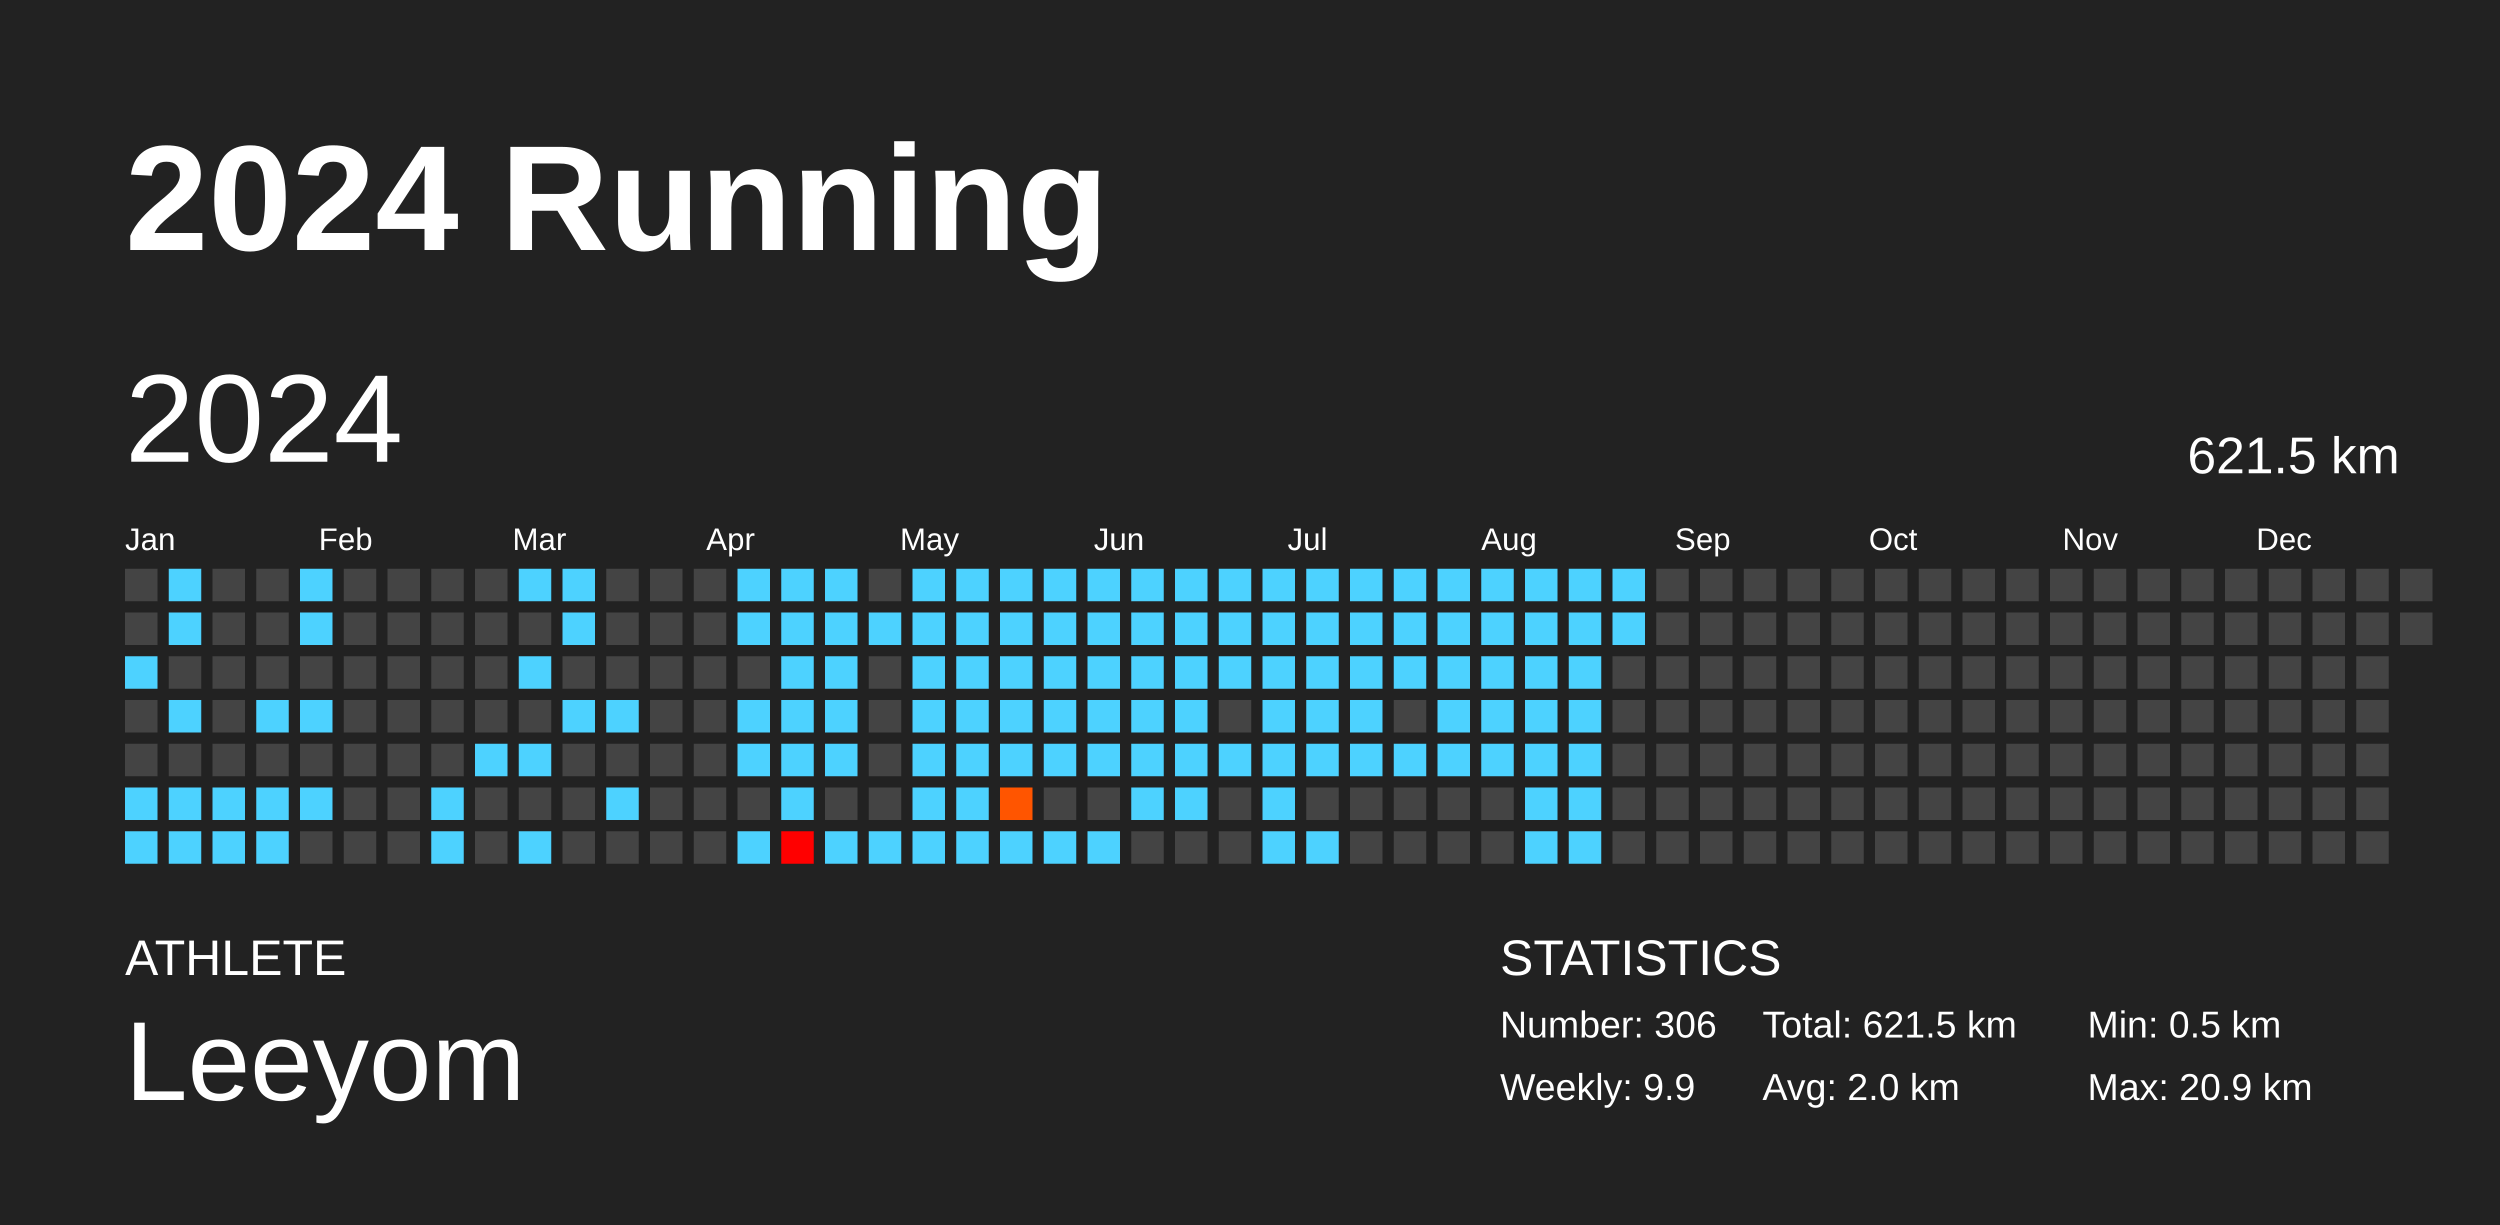
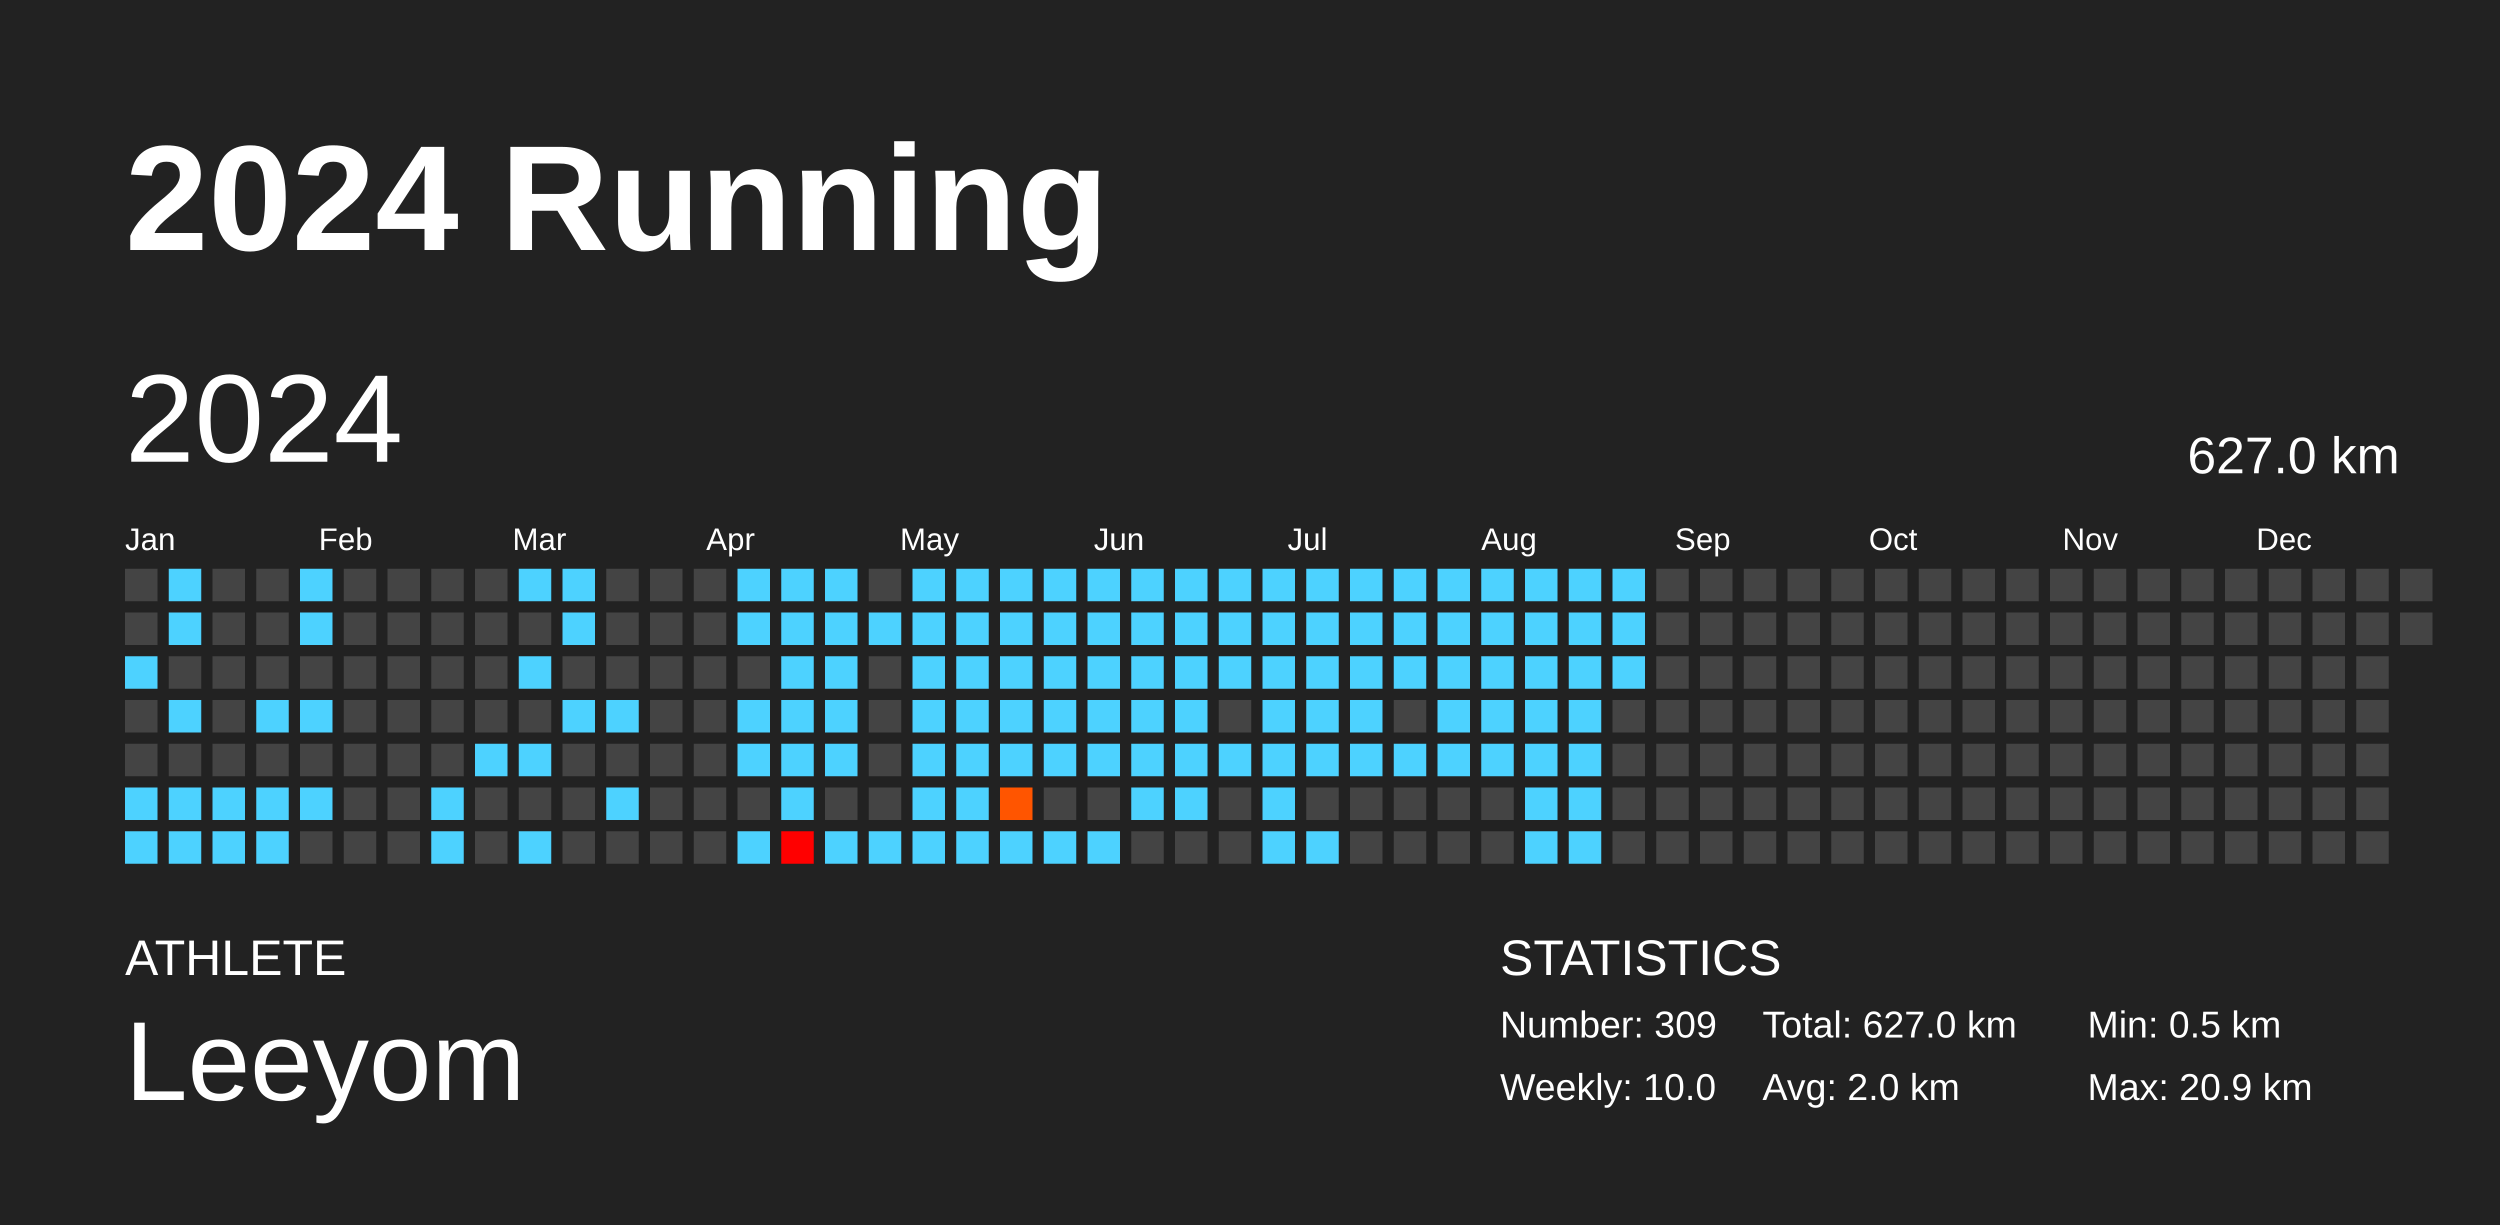
<svg xmlns="http://www.w3.org/2000/svg" baseProfile="full" height="98mm" version="1.1" viewBox="0,0,200,98" width="200mm">
  <defs />
  <rect fill="#222222" height="98" width="200" x="0" y="0" />
  <text fill="#FFFFFF" style="font-size:12px; font-family:Arial; font-weight:bold;" x="10" y="20">2024 Running</text>
  <text fill="#FFFFFF" style="font-size:4px; font-family:Arial" x="10" y="78">ATHLETE</text>
  <text fill="#FFFFFF" style="font-size:9px; font-family:Arial" x="10" y="88">Leeyom</text>
  <text fill="#FFFFFF" style="font-size:4px; font-family:Arial" x="120" y="78">STATISTICS</text>
-   <text fill="#FFFFFF" style="font-size:3px; font-family:Arial" x="120" y="83">Number: 306</text>
-   <text fill="#FFFFFF" style="font-size:3px; font-family:Arial" x="120" y="88">Weekly: 9.9</text>
-   <text fill="#FFFFFF" style="font-size:3px; font-family:Arial" x="141" y="83">Total: 621.5 km</text>
+   <text fill="#FFFFFF" style="font-size:3px; font-family:Arial" x="120" y="83">Number: 309</text>
+   <text fill="#FFFFFF" style="font-size:3px; font-family:Arial" x="120" y="88">Weekly: 10.0</text>
+   <text fill="#FFFFFF" style="font-size:3px; font-family:Arial" x="141" y="83">Total: 627.0 km</text>
  <text fill="#FFFFFF" style="font-size:3px; font-family:Arial" x="141" y="88">Avg: 2.0 km</text>
  <text fill="#FFFFFF" style="font-size:3px; font-family:Arial" x="167" y="83">Min: 0.5 km</text>
  <text fill="#FFFFFF" style="font-size:3px; font-family:Arial" x="167" y="88">Max: 20.9 km</text>
  <text dominant-baseline="hanging" fill="#FFFFFF" style="font-size:10.0px; font-family:Arial;" x="10" y="30">2024</text>
-   <text dominant-baseline="hanging" fill="#FFFFFF" style="font-size:4.125px; font-family:Arial;" x="175" y="35">621.5 km</text>
+   <text dominant-baseline="hanging" fill="#FFFFFF" style="font-size:4.125px; font-family:Arial;" x="175" y="35">627.0 km</text>
  <text fill="#FFFFFF" style="font-size:2.5px; font-family:Arial" x="10.0" y="44">Jan</text>
  <text fill="#FFFFFF" style="font-size:2.5px; font-family:Arial" x="25.5" y="44">Feb</text>
  <text fill="#FFFFFF" style="font-size:2.5px; font-family:Arial" x="41.0" y="44">Mar</text>
  <text fill="#FFFFFF" style="font-size:2.5px; font-family:Arial" x="56.5" y="44">Apr</text>
  <text fill="#FFFFFF" style="font-size:2.5px; font-family:Arial" x="72.0" y="44">May</text>
  <text fill="#FFFFFF" style="font-size:2.5px; font-family:Arial" x="87.5" y="44">Jun</text>
  <text fill="#FFFFFF" style="font-size:2.5px; font-family:Arial" x="103.0" y="44">Jul</text>
  <text fill="#FFFFFF" style="font-size:2.5px; font-family:Arial" x="118.5" y="44">Aug</text>
  <text fill="#FFFFFF" style="font-size:2.5px; font-family:Arial" x="134.0" y="44">Sep</text>
  <text fill="#FFFFFF" style="font-size:2.5px; font-family:Arial" x="149.5" y="44">Oct</text>
  <text fill="#FFFFFF" style="font-size:2.5px; font-family:Arial" x="165.0" y="44">Nov</text>
  <text fill="#FFFFFF" style="font-size:2.5px; font-family:Arial" x="180.5" y="44">Dec</text>
  <rect fill="#444444" height="2.6" width="2.6" x="10.0" y="45.5" />
  <rect fill="#444444" height="2.6" width="2.6" x="10.0" y="49.0" />
  <rect fill="#4dd2ff" height="2.6" width="2.6" x="10.0" y="52.5" />
  <rect fill="#444444" height="2.6" width="2.6" x="10.0" y="56.0" />
  <rect fill="#444444" height="2.6" width="2.6" x="10.0" y="59.5" />
  <rect fill="#4dd2ff" height="2.6" width="2.6" x="10.0" y="63.0" />
  <rect fill="#4dd2ff" height="2.6" width="2.6" x="10.0" y="66.5" />
  <rect fill="#4dd2ff" height="2.6" width="2.6" x="13.5" y="45.5" />
  <rect fill="#4dd2ff" height="2.6" width="2.6" x="13.5" y="49.0" />
  <rect fill="#444444" height="2.6" width="2.6" x="13.5" y="52.5" />
  <rect fill="#4dd2ff" height="2.6" width="2.6" x="13.5" y="56.0" />
  <rect fill="#444444" height="2.6" width="2.6" x="13.5" y="59.5" />
  <rect fill="#4dd2ff" height="2.6" width="2.6" x="13.5" y="63.0" />
  <rect fill="#4dd2ff" height="2.6" width="2.6" x="13.5" y="66.5" />
  <rect fill="#444444" height="2.6" width="2.6" x="17.0" y="45.5" />
  <rect fill="#444444" height="2.6" width="2.6" x="17.0" y="49.0" />
  <rect fill="#444444" height="2.6" width="2.6" x="17.0" y="52.5" />
  <rect fill="#444444" height="2.6" width="2.6" x="17.0" y="56.0" />
  <rect fill="#444444" height="2.6" width="2.6" x="17.0" y="59.5" />
  <rect fill="#4dd2ff" height="2.6" width="2.6" x="17.0" y="63.0" />
  <rect fill="#4dd2ff" height="2.6" width="2.6" x="17.0" y="66.5" />
  <rect fill="#444444" height="2.6" width="2.6" x="20.5" y="45.5" />
  <rect fill="#444444" height="2.6" width="2.6" x="20.5" y="49.0" />
  <rect fill="#444444" height="2.6" width="2.6" x="20.5" y="52.5" />
  <rect fill="#4dd2ff" height="2.6" width="2.6" x="20.5" y="56.0" />
  <rect fill="#444444" height="2.6" width="2.6" x="20.5" y="59.5" />
  <rect fill="#4dd2ff" height="2.6" width="2.6" x="20.5" y="63.0" />
  <rect fill="#4dd2ff" height="2.6" width="2.6" x="20.5" y="66.5" />
  <rect fill="#4dd2ff" height="2.6" width="2.6" x="24.0" y="45.5" />
  <rect fill="#4dd2ff" height="2.6" width="2.6" x="24.0" y="49.0" />
  <rect fill="#444444" height="2.6" width="2.6" x="24.0" y="52.5" />
  <rect fill="#4dd2ff" height="2.6" width="2.6" x="24.0" y="56.0" />
  <rect fill="#444444" height="2.6" width="2.6" x="24.0" y="59.5" />
  <rect fill="#4dd2ff" height="2.6" width="2.6" x="24.0" y="63.0" />
  <rect fill="#444444" height="2.6" width="2.6" x="24.0" y="66.5" />
  <rect fill="#444444" height="2.6" width="2.6" x="27.5" y="45.5" />
  <rect fill="#444444" height="2.6" width="2.6" x="27.5" y="49.0" />
  <rect fill="#444444" height="2.6" width="2.6" x="27.5" y="52.5" />
  <rect fill="#444444" height="2.6" width="2.6" x="27.5" y="56.0" />
  <rect fill="#444444" height="2.6" width="2.6" x="27.5" y="59.5" />
  <rect fill="#444444" height="2.6" width="2.6" x="27.5" y="63.0" />
  <rect fill="#444444" height="2.6" width="2.6" x="27.5" y="66.5" />
  <rect fill="#444444" height="2.6" width="2.6" x="31.0" y="45.5" />
  <rect fill="#444444" height="2.6" width="2.6" x="31.0" y="49.0" />
  <rect fill="#444444" height="2.6" width="2.6" x="31.0" y="52.5" />
  <rect fill="#444444" height="2.6" width="2.6" x="31.0" y="56.0" />
  <rect fill="#444444" height="2.6" width="2.6" x="31.0" y="59.5" />
  <rect fill="#444444" height="2.6" width="2.6" x="31.0" y="63.0" />
  <rect fill="#444444" height="2.6" width="2.6" x="31.0" y="66.5" />
  <rect fill="#444444" height="2.6" width="2.6" x="34.5" y="45.5" />
  <rect fill="#444444" height="2.6" width="2.6" x="34.5" y="49.0" />
  <rect fill="#444444" height="2.6" width="2.6" x="34.5" y="52.5" />
  <rect fill="#444444" height="2.6" width="2.6" x="34.5" y="56.0" />
  <rect fill="#444444" height="2.6" width="2.6" x="34.5" y="59.5" />
  <rect fill="#4dd2ff" height="2.6" width="2.6" x="34.5" y="63.0" />
  <rect fill="#4dd2ff" height="2.6" width="2.6" x="34.5" y="66.5" />
  <rect fill="#444444" height="2.6" width="2.6" x="38.0" y="45.5" />
  <rect fill="#444444" height="2.6" width="2.6" x="38.0" y="49.0" />
  <rect fill="#444444" height="2.6" width="2.6" x="38.0" y="52.5" />
  <rect fill="#444444" height="2.6" width="2.6" x="38.0" y="56.0" />
  <rect fill="#4dd2ff" height="2.6" width="2.6" x="38.0" y="59.5" />
  <rect fill="#444444" height="2.6" width="2.6" x="38.0" y="63.0" />
  <rect fill="#444444" height="2.6" width="2.6" x="38.0" y="66.5" />
  <rect fill="#4dd2ff" height="2.6" width="2.6" x="41.5" y="45.5" />
  <rect fill="#444444" height="2.6" width="2.6" x="41.5" y="49.0" />
  <rect fill="#4dd2ff" height="2.6" width="2.6" x="41.5" y="52.5" />
  <rect fill="#444444" height="2.6" width="2.6" x="41.5" y="56.0" />
  <rect fill="#4dd2ff" height="2.6" width="2.6" x="41.5" y="59.5" />
  <rect fill="#444444" height="2.6" width="2.6" x="41.5" y="63.0" />
  <rect fill="#4dd2ff" height="2.6" width="2.6" x="41.5" y="66.5" />
  <rect fill="#4dd2ff" height="2.6" width="2.6" x="45.0" y="45.5" />
  <rect fill="#4dd2ff" height="2.6" width="2.6" x="45.0" y="49.0" />
  <rect fill="#444444" height="2.6" width="2.6" x="45.0" y="52.5" />
  <rect fill="#4dd2ff" height="2.6" width="2.6" x="45.0" y="56.0" />
  <rect fill="#444444" height="2.6" width="2.6" x="45.0" y="59.5" />
  <rect fill="#444444" height="2.6" width="2.6" x="45.0" y="63.0" />
  <rect fill="#444444" height="2.6" width="2.6" x="45.0" y="66.5" />
  <rect fill="#444444" height="2.6" width="2.6" x="48.5" y="45.5" />
  <rect fill="#444444" height="2.6" width="2.6" x="48.5" y="49.0" />
  <rect fill="#444444" height="2.6" width="2.6" x="48.5" y="52.5" />
  <rect fill="#4dd2ff" height="2.6" width="2.6" x="48.5" y="56.0" />
  <rect fill="#444444" height="2.6" width="2.6" x="48.5" y="59.5" />
  <rect fill="#4dd2ff" height="2.6" width="2.6" x="48.5" y="63.0" />
  <rect fill="#444444" height="2.6" width="2.6" x="48.5" y="66.5" />
  <rect fill="#444444" height="2.6" width="2.6" x="52.0" y="45.5" />
  <rect fill="#444444" height="2.6" width="2.6" x="52.0" y="49.0" />
  <rect fill="#444444" height="2.6" width="2.6" x="52.0" y="52.5" />
  <rect fill="#444444" height="2.6" width="2.6" x="52.0" y="56.0" />
  <rect fill="#444444" height="2.6" width="2.6" x="52.0" y="59.5" />
  <rect fill="#444444" height="2.6" width="2.6" x="52.0" y="63.0" />
  <rect fill="#444444" height="2.6" width="2.6" x="52.0" y="66.5" />
  <rect fill="#444444" height="2.6" width="2.6" x="55.5" y="45.5" />
  <rect fill="#444444" height="2.6" width="2.6" x="55.5" y="49.0" />
  <rect fill="#444444" height="2.6" width="2.6" x="55.5" y="52.5" />
  <rect fill="#444444" height="2.6" width="2.6" x="55.5" y="56.0" />
  <rect fill="#444444" height="2.6" width="2.6" x="55.5" y="59.5" />
  <rect fill="#444444" height="2.6" width="2.6" x="55.5" y="63.0" />
  <rect fill="#444444" height="2.6" width="2.6" x="55.5" y="66.5" />
  <rect fill="#4dd2ff" height="2.6" width="2.6" x="59.0" y="45.5" />
  <rect fill="#4dd2ff" height="2.6" width="2.6" x="59.0" y="49.0" />
  <rect fill="#444444" height="2.6" width="2.6" x="59.0" y="52.5" />
  <rect fill="#4dd2ff" height="2.6" width="2.6" x="59.0" y="56.0" />
  <rect fill="#4dd2ff" height="2.6" width="2.6" x="59.0" y="59.5" />
  <rect fill="#444444" height="2.6" width="2.6" x="59.0" y="63.0" />
  <rect fill="#4dd2ff" height="2.6" width="2.6" x="59.0" y="66.5" />
  <rect fill="#4dd2ff" height="2.6" width="2.6" x="62.5" y="45.5" />
  <rect fill="#4dd2ff" height="2.6" width="2.6" x="62.5" y="49.0" />
  <rect fill="#4dd2ff" height="2.6" width="2.6" x="62.5" y="52.5" />
  <rect fill="#4dd2ff" height="2.6" width="2.6" x="62.5" y="56.0" />
  <rect fill="#4dd2ff" height="2.6" width="2.6" x="62.5" y="59.5" />
  <rect fill="#4dd2ff" height="2.6" width="2.6" x="62.5" y="63.0" />
  <rect fill="red" height="2.6" width="2.6" x="62.5" y="66.5" />
  <rect fill="#4dd2ff" height="2.6" width="2.6" x="66.0" y="45.5" />
  <rect fill="#4dd2ff" height="2.6" width="2.6" x="66.0" y="49.0" />
  <rect fill="#4dd2ff" height="2.6" width="2.6" x="66.0" y="52.5" />
  <rect fill="#4dd2ff" height="2.6" width="2.6" x="66.0" y="56.0" />
  <rect fill="#4dd2ff" height="2.6" width="2.6" x="66.0" y="59.5" />
  <rect fill="#444444" height="2.6" width="2.6" x="66.0" y="63.0" />
  <rect fill="#4dd2ff" height="2.6" width="2.6" x="66.0" y="66.5" />
  <rect fill="#444444" height="2.6" width="2.6" x="69.5" y="45.5" />
  <rect fill="#4dd2ff" height="2.6" width="2.6" x="69.5" y="49.0" />
  <rect fill="#444444" height="2.6" width="2.6" x="69.5" y="52.5" />
  <rect fill="#444444" height="2.6" width="2.6" x="69.5" y="56.0" />
  <rect fill="#444444" height="2.6" width="2.6" x="69.5" y="59.5" />
  <rect fill="#444444" height="2.6" width="2.6" x="69.5" y="63.0" />
  <rect fill="#4dd2ff" height="2.6" width="2.6" x="69.5" y="66.5" />
  <rect fill="#4dd2ff" height="2.6" width="2.6" x="73.0" y="45.5" />
  <rect fill="#4dd2ff" height="2.6" width="2.6" x="73.0" y="49.0" />
  <rect fill="#4dd2ff" height="2.6" width="2.6" x="73.0" y="52.5" />
  <rect fill="#4dd2ff" height="2.6" width="2.6" x="73.0" y="56.0" />
  <rect fill="#4dd2ff" height="2.6" width="2.6" x="73.0" y="59.5" />
  <rect fill="#4dd2ff" height="2.6" width="2.6" x="73.0" y="63.0" />
  <rect fill="#4dd2ff" height="2.6" width="2.6" x="73.0" y="66.5" />
  <rect fill="#4dd2ff" height="2.6" width="2.6" x="76.5" y="45.5" />
  <rect fill="#4dd2ff" height="2.6" width="2.6" x="76.5" y="49.0" />
  <rect fill="#4dd2ff" height="2.6" width="2.6" x="76.5" y="52.5" />
  <rect fill="#4dd2ff" height="2.6" width="2.6" x="76.5" y="56.0" />
  <rect fill="#4dd2ff" height="2.6" width="2.6" x="76.5" y="59.5" />
  <rect fill="#4dd2ff" height="2.6" width="2.6" x="76.5" y="63.0" />
  <rect fill="#4dd2ff" height="2.6" width="2.6" x="76.5" y="66.5" />
  <rect fill="#4dd2ff" height="2.6" width="2.6" x="80.0" y="45.5" />
  <rect fill="#4dd2ff" height="2.6" width="2.6" x="80.0" y="49.0" />
  <rect fill="#4dd2ff" height="2.6" width="2.6" x="80.0" y="52.5" />
  <rect fill="#4dd2ff" height="2.6" width="2.6" x="80.0" y="56.0" />
  <rect fill="#4dd2ff" height="2.6" width="2.6" x="80.0" y="59.5" />
  <rect fill="#ff5500" height="2.6" width="2.6" x="80.0" y="63.0" />
  <rect fill="#4dd2ff" height="2.6" width="2.6" x="80.0" y="66.5" />
  <rect fill="#4dd2ff" height="2.6" width="2.6" x="83.5" y="45.5" />
  <rect fill="#4dd2ff" height="2.6" width="2.6" x="83.5" y="49.0" />
  <rect fill="#4dd2ff" height="2.6" width="2.6" x="83.5" y="52.5" />
  <rect fill="#4dd2ff" height="2.6" width="2.6" x="83.5" y="56.0" />
  <rect fill="#4dd2ff" height="2.6" width="2.6" x="83.5" y="59.5" />
  <rect fill="#444444" height="2.6" width="2.6" x="83.5" y="63.0" />
  <rect fill="#4dd2ff" height="2.6" width="2.6" x="83.5" y="66.5" />
  <rect fill="#4dd2ff" height="2.6" width="2.6" x="87.0" y="45.5" />
  <rect fill="#4dd2ff" height="2.6" width="2.6" x="87.0" y="49.0" />
  <rect fill="#4dd2ff" height="2.6" width="2.6" x="87.0" y="52.5" />
  <rect fill="#4dd2ff" height="2.6" width="2.6" x="87.0" y="56.0" />
  <rect fill="#4dd2ff" height="2.6" width="2.6" x="87.0" y="59.5" />
  <rect fill="#444444" height="2.6" width="2.6" x="87.0" y="63.0" />
  <rect fill="#4dd2ff" height="2.6" width="2.6" x="87.0" y="66.5" />
  <rect fill="#4dd2ff" height="2.6" width="2.6" x="90.5" y="45.5" />
  <rect fill="#4dd2ff" height="2.6" width="2.6" x="90.5" y="49.0" />
  <rect fill="#4dd2ff" height="2.6" width="2.6" x="90.5" y="52.5" />
  <rect fill="#4dd2ff" height="2.6" width="2.6" x="90.5" y="56.0" />
  <rect fill="#4dd2ff" height="2.6" width="2.6" x="90.5" y="59.5" />
  <rect fill="#4dd2ff" height="2.6" width="2.6" x="90.5" y="63.0" />
  <rect fill="#444444" height="2.6" width="2.6" x="90.5" y="66.5" />
  <rect fill="#4dd2ff" height="2.6" width="2.6" x="94.0" y="45.5" />
  <rect fill="#4dd2ff" height="2.6" width="2.6" x="94.0" y="49.0" />
  <rect fill="#4dd2ff" height="2.6" width="2.6" x="94.0" y="52.5" />
  <rect fill="#4dd2ff" height="2.6" width="2.6" x="94.0" y="56.0" />
  <rect fill="#4dd2ff" height="2.6" width="2.6" x="94.0" y="59.5" />
  <rect fill="#4dd2ff" height="2.6" width="2.6" x="94.0" y="63.0" />
  <rect fill="#444444" height="2.6" width="2.6" x="94.0" y="66.5" />
  <rect fill="#4dd2ff" height="2.6" width="2.6" x="97.5" y="45.5" />
  <rect fill="#4dd2ff" height="2.6" width="2.6" x="97.5" y="49.0" />
  <rect fill="#4dd2ff" height="2.6" width="2.6" x="97.5" y="52.5" />
  <rect fill="#444444" height="2.6" width="2.6" x="97.5" y="56.0" />
  <rect fill="#4dd2ff" height="2.6" width="2.6" x="97.5" y="59.5" />
  <rect fill="#444444" height="2.6" width="2.6" x="97.5" y="63.0" />
  <rect fill="#444444" height="2.6" width="2.6" x="97.5" y="66.5" />
  <rect fill="#4dd2ff" height="2.6" width="2.6" x="101.0" y="45.5" />
  <rect fill="#4dd2ff" height="2.6" width="2.6" x="101.0" y="49.0" />
  <rect fill="#4dd2ff" height="2.6" width="2.6" x="101.0" y="52.5" />
  <rect fill="#4dd2ff" height="2.6" width="2.6" x="101.0" y="56.0" />
  <rect fill="#4dd2ff" height="2.6" width="2.6" x="101.0" y="59.5" />
  <rect fill="#4dd2ff" height="2.6" width="2.6" x="101.0" y="63.0" />
  <rect fill="#4dd2ff" height="2.6" width="2.6" x="101.0" y="66.5" />
  <rect fill="#4dd2ff" height="2.6" width="2.6" x="104.5" y="45.5" />
  <rect fill="#4dd2ff" height="2.6" width="2.6" x="104.5" y="49.0" />
  <rect fill="#4dd2ff" height="2.6" width="2.6" x="104.5" y="52.5" />
  <rect fill="#4dd2ff" height="2.6" width="2.6" x="104.5" y="56.0" />
  <rect fill="#4dd2ff" height="2.6" width="2.6" x="104.5" y="59.5" />
  <rect fill="#444444" height="2.6" width="2.6" x="104.5" y="63.0" />
  <rect fill="#4dd2ff" height="2.6" width="2.6" x="104.5" y="66.5" />
  <rect fill="#4dd2ff" height="2.6" width="2.6" x="108.0" y="45.5" />
  <rect fill="#4dd2ff" height="2.6" width="2.6" x="108.0" y="49.0" />
  <rect fill="#4dd2ff" height="2.6" width="2.6" x="108.0" y="52.5" />
  <rect fill="#4dd2ff" height="2.6" width="2.6" x="108.0" y="56.0" />
  <rect fill="#4dd2ff" height="2.6" width="2.6" x="108.0" y="59.5" />
  <rect fill="#444444" height="2.6" width="2.6" x="108.0" y="63.0" />
  <rect fill="#444444" height="2.6" width="2.6" x="108.0" y="66.5" />
  <rect fill="#4dd2ff" height="2.6" width="2.6" x="111.5" y="45.5" />
  <rect fill="#4dd2ff" height="2.6" width="2.6" x="111.5" y="49.0" />
  <rect fill="#4dd2ff" height="2.6" width="2.6" x="111.5" y="52.5" />
  <rect fill="#444444" height="2.6" width="2.6" x="111.5" y="56.0" />
  <rect fill="#4dd2ff" height="2.6" width="2.6" x="111.5" y="59.5" />
  <rect fill="#444444" height="2.6" width="2.6" x="111.5" y="63.0" />
  <rect fill="#444444" height="2.6" width="2.6" x="111.5" y="66.5" />
  <rect fill="#4dd2ff" height="2.6" width="2.6" x="115.0" y="45.5" />
  <rect fill="#4dd2ff" height="2.6" width="2.6" x="115.0" y="49.0" />
  <rect fill="#4dd2ff" height="2.6" width="2.6" x="115.0" y="52.5" />
  <rect fill="#4dd2ff" height="2.6" width="2.6" x="115.0" y="56.0" />
  <rect fill="#4dd2ff" height="2.6" width="2.6" x="115.0" y="59.5" />
  <rect fill="#444444" height="2.6" width="2.6" x="115.0" y="63.0" />
  <rect fill="#444444" height="2.6" width="2.6" x="115.0" y="66.5" />
  <rect fill="#4dd2ff" height="2.6" width="2.6" x="118.5" y="45.5" />
  <rect fill="#4dd2ff" height="2.6" width="2.6" x="118.5" y="49.0" />
  <rect fill="#4dd2ff" height="2.6" width="2.6" x="118.5" y="52.5" />
  <rect fill="#4dd2ff" height="2.6" width="2.6" x="118.5" y="56.0" />
  <rect fill="#4dd2ff" height="2.6" width="2.6" x="118.5" y="59.5" />
  <rect fill="#444444" height="2.6" width="2.6" x="118.5" y="63.0" />
  <rect fill="#444444" height="2.6" width="2.6" x="118.5" y="66.5" />
  <rect fill="#4dd2ff" height="2.6" width="2.6" x="122.0" y="45.5" />
  <rect fill="#4dd2ff" height="2.6" width="2.6" x="122.0" y="49.0" />
  <rect fill="#4dd2ff" height="2.6" width="2.6" x="122.0" y="52.5" />
  <rect fill="#4dd2ff" height="2.6" width="2.6" x="122.0" y="56.0" />
  <rect fill="#4dd2ff" height="2.6" width="2.6" x="122.0" y="59.5" />
  <rect fill="#4dd2ff" height="2.6" width="2.6" x="122.0" y="63.0" />
  <rect fill="#4dd2ff" height="2.6" width="2.6" x="122.0" y="66.5" />
  <rect fill="#4dd2ff" height="2.6" width="2.6" x="125.5" y="45.5" />
  <rect fill="#4dd2ff" height="2.6" width="2.6" x="125.5" y="49.0" />
  <rect fill="#4dd2ff" height="2.6" width="2.6" x="125.5" y="52.5" />
  <rect fill="#4dd2ff" height="2.6" width="2.6" x="125.5" y="56.0" />
  <rect fill="#4dd2ff" height="2.6" width="2.6" x="125.5" y="59.5" />
  <rect fill="#4dd2ff" height="2.6" width="2.6" x="125.5" y="63.0" />
  <rect fill="#4dd2ff" height="2.6" width="2.6" x="125.5" y="66.5" />
  <rect fill="#4dd2ff" height="2.6" width="2.6" x="129.0" y="45.5" />
  <rect fill="#4dd2ff" height="2.6" width="2.6" x="129.0" y="49.0" />
-   <rect fill="#444444" height="2.6" width="2.6" x="129.0" y="52.5" />
+   <rect fill="#4dd2ff" height="2.6" width="2.6" x="129.0" y="52.5" />
  <rect fill="#444444" height="2.6" width="2.6" x="129.0" y="56.0" />
  <rect fill="#444444" height="2.6" width="2.6" x="129.0" y="59.5" />
  <rect fill="#444444" height="2.6" width="2.6" x="129.0" y="63.0" />
  <rect fill="#444444" height="2.6" width="2.6" x="129.0" y="66.5" />
  <rect fill="#444444" height="2.6" width="2.6" x="132.5" y="45.5" />
  <rect fill="#444444" height="2.6" width="2.6" x="132.5" y="49.0" />
  <rect fill="#444444" height="2.6" width="2.6" x="132.5" y="52.5" />
  <rect fill="#444444" height="2.6" width="2.6" x="132.5" y="56.0" />
  <rect fill="#444444" height="2.6" width="2.6" x="132.5" y="59.5" />
  <rect fill="#444444" height="2.6" width="2.6" x="132.5" y="63.0" />
  <rect fill="#444444" height="2.6" width="2.6" x="132.5" y="66.5" />
  <rect fill="#444444" height="2.6" width="2.6" x="136.0" y="45.5" />
  <rect fill="#444444" height="2.6" width="2.6" x="136.0" y="49.0" />
  <rect fill="#444444" height="2.6" width="2.6" x="136.0" y="52.5" />
  <rect fill="#444444" height="2.6" width="2.6" x="136.0" y="56.0" />
  <rect fill="#444444" height="2.6" width="2.6" x="136.0" y="59.5" />
  <rect fill="#444444" height="2.6" width="2.6" x="136.0" y="63.0" />
  <rect fill="#444444" height="2.6" width="2.6" x="136.0" y="66.5" />
  <rect fill="#444444" height="2.6" width="2.6" x="139.5" y="45.5" />
  <rect fill="#444444" height="2.6" width="2.6" x="139.5" y="49.0" />
  <rect fill="#444444" height="2.6" width="2.6" x="139.5" y="52.5" />
  <rect fill="#444444" height="2.6" width="2.6" x="139.5" y="56.0" />
  <rect fill="#444444" height="2.6" width="2.6" x="139.5" y="59.5" />
  <rect fill="#444444" height="2.6" width="2.6" x="139.5" y="63.0" />
  <rect fill="#444444" height="2.6" width="2.6" x="139.5" y="66.5" />
  <rect fill="#444444" height="2.6" width="2.6" x="143.0" y="45.5" />
  <rect fill="#444444" height="2.6" width="2.6" x="143.0" y="49.0" />
  <rect fill="#444444" height="2.6" width="2.6" x="143.0" y="52.5" />
  <rect fill="#444444" height="2.6" width="2.6" x="143.0" y="56.0" />
  <rect fill="#444444" height="2.6" width="2.6" x="143.0" y="59.5" />
  <rect fill="#444444" height="2.6" width="2.6" x="143.0" y="63.0" />
  <rect fill="#444444" height="2.6" width="2.6" x="143.0" y="66.5" />
  <rect fill="#444444" height="2.6" width="2.6" x="146.5" y="45.5" />
  <rect fill="#444444" height="2.6" width="2.6" x="146.5" y="49.0" />
  <rect fill="#444444" height="2.6" width="2.6" x="146.5" y="52.5" />
  <rect fill="#444444" height="2.6" width="2.6" x="146.5" y="56.0" />
  <rect fill="#444444" height="2.6" width="2.6" x="146.5" y="59.5" />
  <rect fill="#444444" height="2.6" width="2.6" x="146.5" y="63.0" />
  <rect fill="#444444" height="2.6" width="2.6" x="146.5" y="66.5" />
  <rect fill="#444444" height="2.6" width="2.6" x="150.0" y="45.5" />
  <rect fill="#444444" height="2.6" width="2.6" x="150.0" y="49.0" />
  <rect fill="#444444" height="2.6" width="2.6" x="150.0" y="52.5" />
  <rect fill="#444444" height="2.6" width="2.6" x="150.0" y="56.0" />
  <rect fill="#444444" height="2.6" width="2.6" x="150.0" y="59.5" />
  <rect fill="#444444" height="2.6" width="2.6" x="150.0" y="63.0" />
  <rect fill="#444444" height="2.6" width="2.6" x="150.0" y="66.5" />
  <rect fill="#444444" height="2.6" width="2.6" x="153.5" y="45.5" />
  <rect fill="#444444" height="2.6" width="2.6" x="153.5" y="49.0" />
  <rect fill="#444444" height="2.6" width="2.6" x="153.5" y="52.5" />
  <rect fill="#444444" height="2.6" width="2.6" x="153.5" y="56.0" />
  <rect fill="#444444" height="2.6" width="2.6" x="153.5" y="59.5" />
  <rect fill="#444444" height="2.6" width="2.6" x="153.5" y="63.0" />
  <rect fill="#444444" height="2.6" width="2.6" x="153.5" y="66.5" />
  <rect fill="#444444" height="2.6" width="2.6" x="157.0" y="45.5" />
  <rect fill="#444444" height="2.6" width="2.6" x="157.0" y="49.0" />
  <rect fill="#444444" height="2.6" width="2.6" x="157.0" y="52.5" />
  <rect fill="#444444" height="2.6" width="2.6" x="157.0" y="56.0" />
  <rect fill="#444444" height="2.6" width="2.6" x="157.0" y="59.5" />
  <rect fill="#444444" height="2.6" width="2.6" x="157.0" y="63.0" />
  <rect fill="#444444" height="2.6" width="2.6" x="157.0" y="66.5" />
  <rect fill="#444444" height="2.6" width="2.6" x="160.5" y="45.5" />
  <rect fill="#444444" height="2.6" width="2.6" x="160.5" y="49.0" />
  <rect fill="#444444" height="2.6" width="2.6" x="160.5" y="52.5" />
  <rect fill="#444444" height="2.6" width="2.6" x="160.5" y="56.0" />
  <rect fill="#444444" height="2.6" width="2.6" x="160.5" y="59.5" />
  <rect fill="#444444" height="2.6" width="2.6" x="160.5" y="63.0" />
  <rect fill="#444444" height="2.6" width="2.6" x="160.5" y="66.5" />
  <rect fill="#444444" height="2.6" width="2.6" x="164.0" y="45.5" />
  <rect fill="#444444" height="2.6" width="2.6" x="164.0" y="49.0" />
  <rect fill="#444444" height="2.6" width="2.6" x="164.0" y="52.5" />
  <rect fill="#444444" height="2.6" width="2.6" x="164.0" y="56.0" />
  <rect fill="#444444" height="2.6" width="2.6" x="164.0" y="59.5" />
  <rect fill="#444444" height="2.6" width="2.6" x="164.0" y="63.0" />
  <rect fill="#444444" height="2.6" width="2.6" x="164.0" y="66.5" />
  <rect fill="#444444" height="2.6" width="2.6" x="167.5" y="45.5" />
  <rect fill="#444444" height="2.6" width="2.6" x="167.5" y="49.0" />
  <rect fill="#444444" height="2.6" width="2.6" x="167.5" y="52.5" />
  <rect fill="#444444" height="2.6" width="2.6" x="167.5" y="56.0" />
  <rect fill="#444444" height="2.6" width="2.6" x="167.5" y="59.5" />
  <rect fill="#444444" height="2.6" width="2.6" x="167.5" y="63.0" />
  <rect fill="#444444" height="2.6" width="2.6" x="167.5" y="66.5" />
  <rect fill="#444444" height="2.6" width="2.6" x="171.0" y="45.5" />
  <rect fill="#444444" height="2.6" width="2.6" x="171.0" y="49.0" />
  <rect fill="#444444" height="2.6" width="2.6" x="171.0" y="52.5" />
  <rect fill="#444444" height="2.6" width="2.6" x="171.0" y="56.0" />
  <rect fill="#444444" height="2.6" width="2.6" x="171.0" y="59.5" />
  <rect fill="#444444" height="2.6" width="2.6" x="171.0" y="63.0" />
  <rect fill="#444444" height="2.6" width="2.6" x="171.0" y="66.5" />
  <rect fill="#444444" height="2.6" width="2.6" x="174.5" y="45.5" />
  <rect fill="#444444" height="2.6" width="2.6" x="174.5" y="49.0" />
  <rect fill="#444444" height="2.6" width="2.6" x="174.5" y="52.5" />
  <rect fill="#444444" height="2.6" width="2.6" x="174.5" y="56.0" />
  <rect fill="#444444" height="2.6" width="2.6" x="174.5" y="59.5" />
  <rect fill="#444444" height="2.6" width="2.6" x="174.5" y="63.0" />
  <rect fill="#444444" height="2.6" width="2.6" x="174.5" y="66.5" />
  <rect fill="#444444" height="2.6" width="2.6" x="178.0" y="45.5" />
  <rect fill="#444444" height="2.6" width="2.6" x="178.0" y="49.0" />
  <rect fill="#444444" height="2.6" width="2.6" x="178.0" y="52.5" />
  <rect fill="#444444" height="2.6" width="2.6" x="178.0" y="56.0" />
  <rect fill="#444444" height="2.6" width="2.6" x="178.0" y="59.5" />
  <rect fill="#444444" height="2.6" width="2.6" x="178.0" y="63.0" />
  <rect fill="#444444" height="2.6" width="2.6" x="178.0" y="66.5" />
  <rect fill="#444444" height="2.6" width="2.6" x="181.5" y="45.5" />
  <rect fill="#444444" height="2.6" width="2.6" x="181.5" y="49.0" />
  <rect fill="#444444" height="2.6" width="2.6" x="181.5" y="52.5" />
  <rect fill="#444444" height="2.6" width="2.6" x="181.5" y="56.0" />
  <rect fill="#444444" height="2.6" width="2.6" x="181.5" y="59.5" />
  <rect fill="#444444" height="2.6" width="2.6" x="181.5" y="63.0" />
  <rect fill="#444444" height="2.6" width="2.6" x="181.5" y="66.5" />
  <rect fill="#444444" height="2.6" width="2.6" x="185.0" y="45.5" />
  <rect fill="#444444" height="2.6" width="2.6" x="185.0" y="49.0" />
  <rect fill="#444444" height="2.6" width="2.6" x="185.0" y="52.5" />
  <rect fill="#444444" height="2.6" width="2.6" x="185.0" y="56.0" />
  <rect fill="#444444" height="2.6" width="2.6" x="185.0" y="59.5" />
  <rect fill="#444444" height="2.6" width="2.6" x="185.0" y="63.0" />
  <rect fill="#444444" height="2.6" width="2.6" x="185.0" y="66.5" />
  <rect fill="#444444" height="2.6" width="2.6" x="188.5" y="45.5" />
  <rect fill="#444444" height="2.6" width="2.6" x="188.5" y="49.0" />
  <rect fill="#444444" height="2.6" width="2.6" x="188.5" y="52.5" />
  <rect fill="#444444" height="2.6" width="2.6" x="188.5" y="56.0" />
  <rect fill="#444444" height="2.6" width="2.6" x="188.5" y="59.5" />
  <rect fill="#444444" height="2.6" width="2.6" x="188.5" y="63.0" />
  <rect fill="#444444" height="2.6" width="2.6" x="188.5" y="66.5" />
  <rect fill="#444444" height="2.6" width="2.6" x="192.0" y="45.5" />
  <rect fill="#444444" height="2.6" width="2.6" x="192.0" y="49.0" />
</svg>
